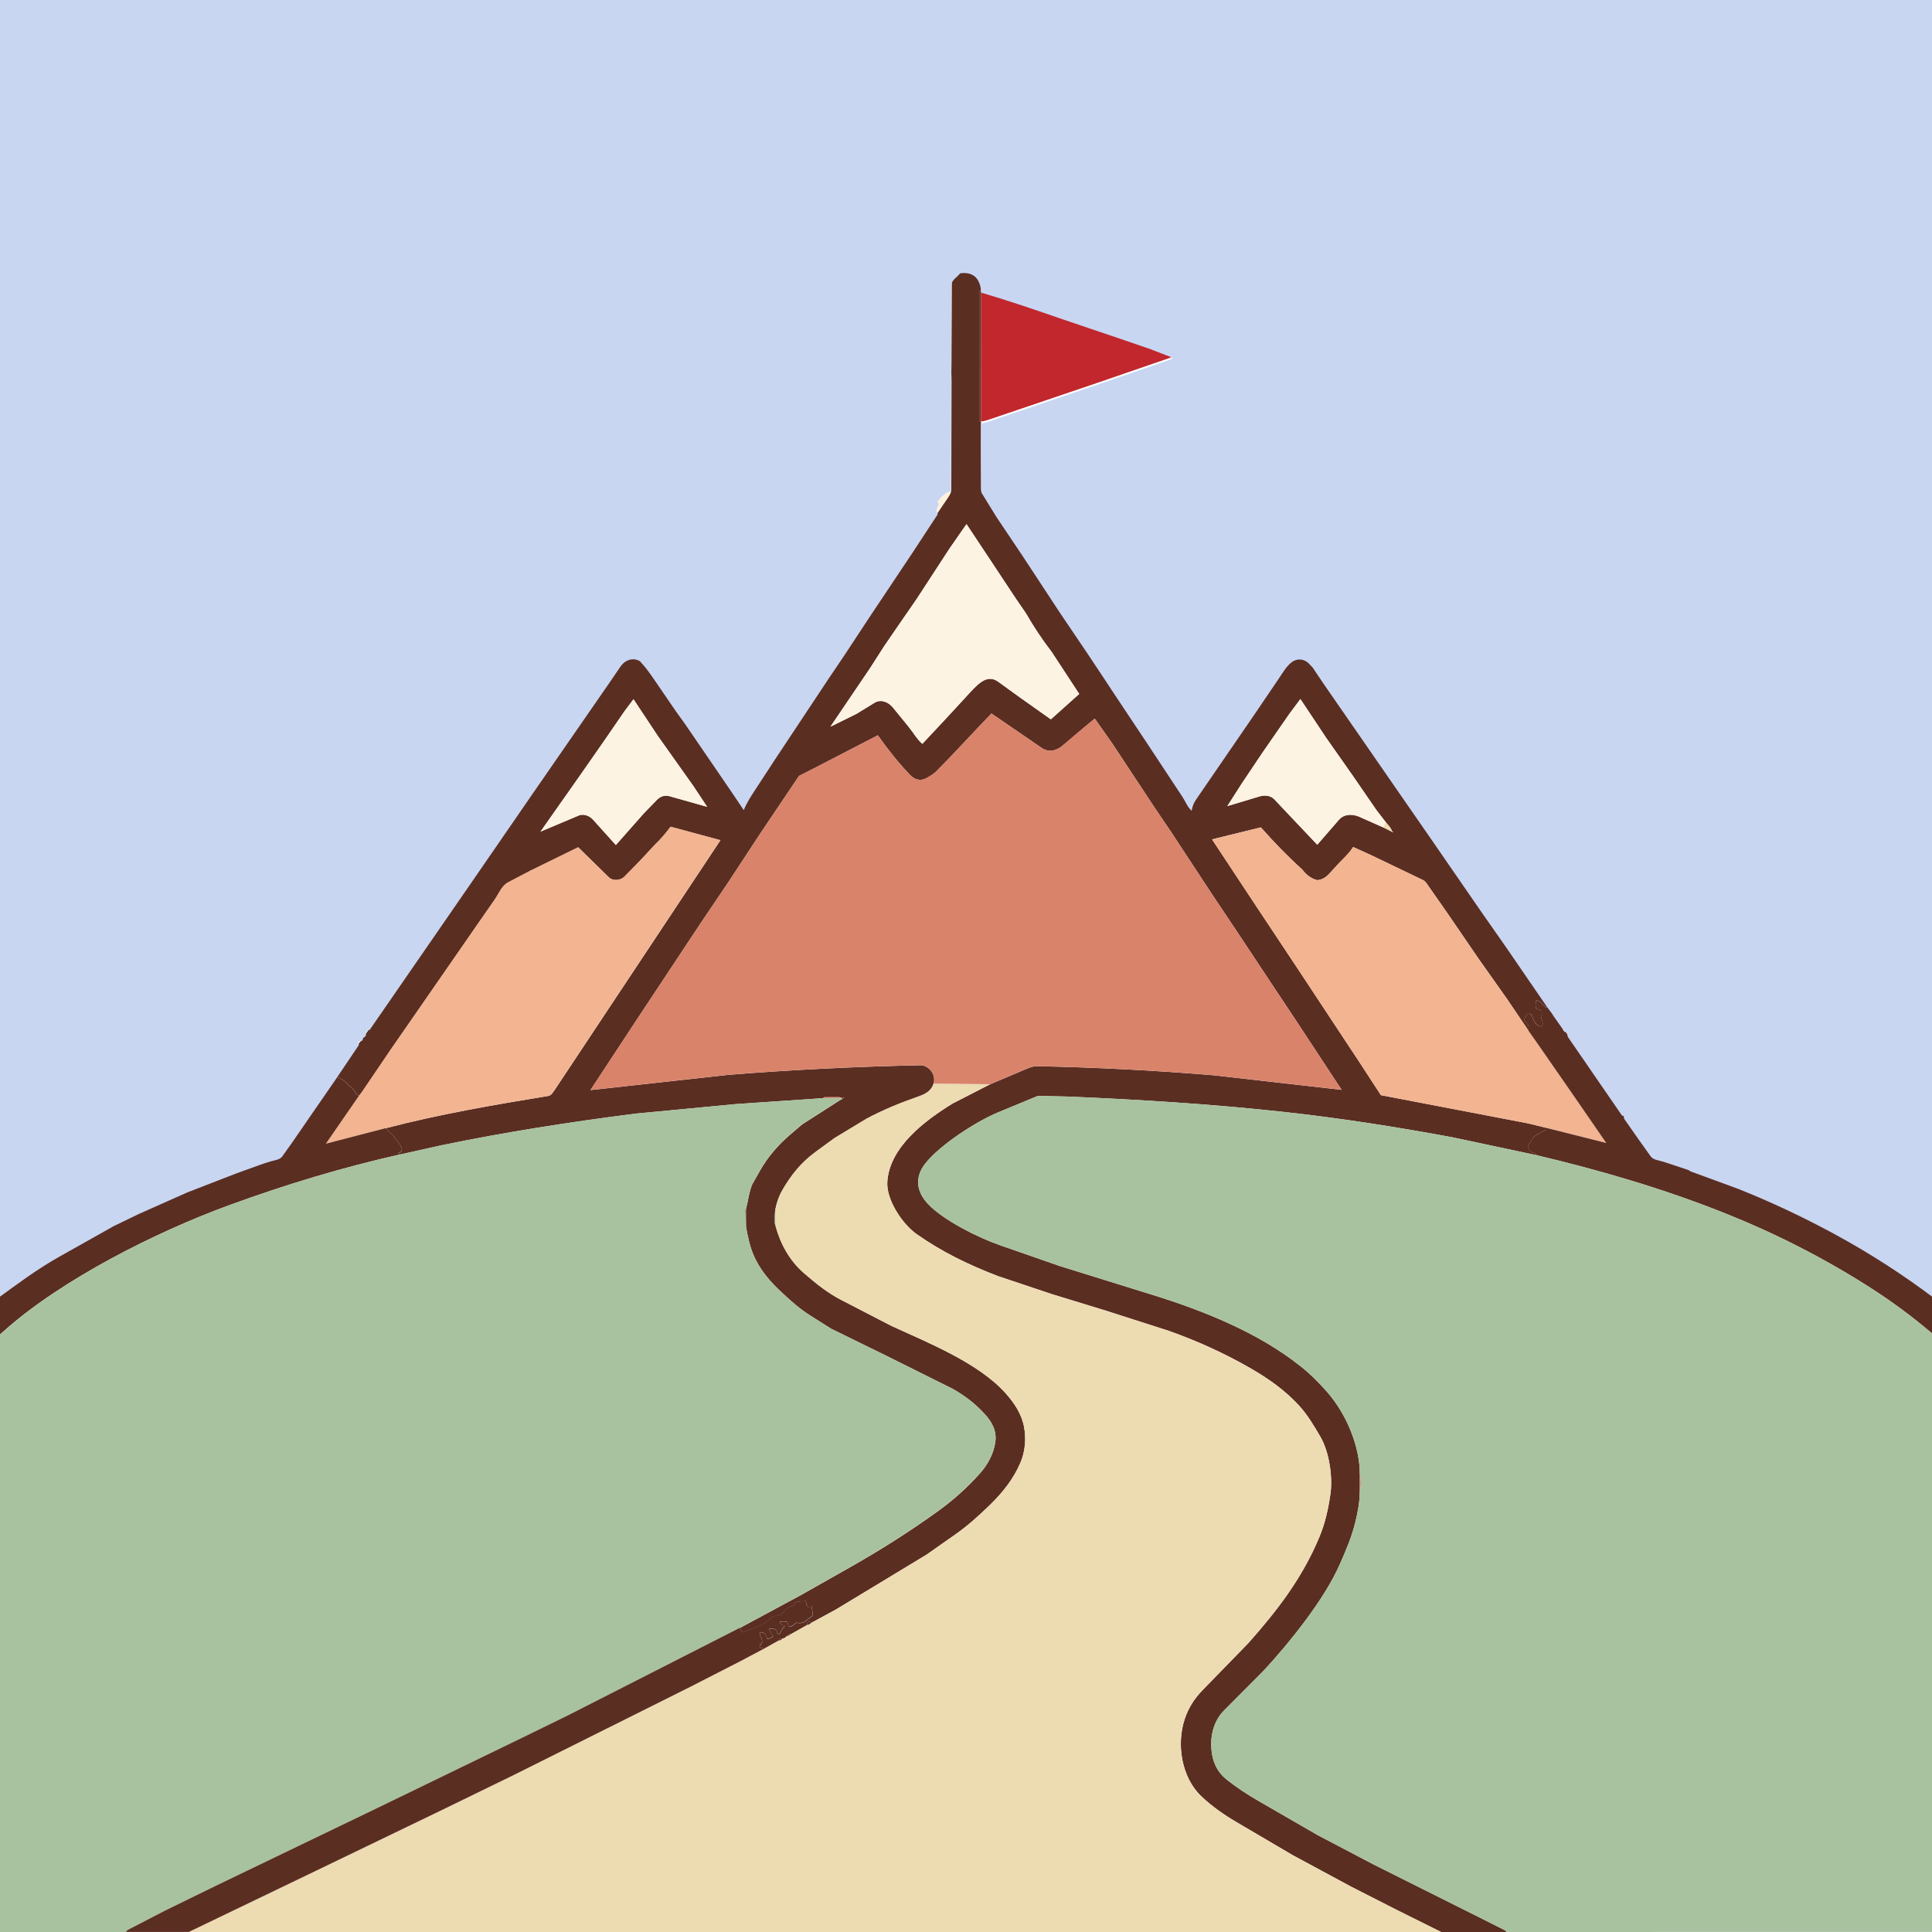
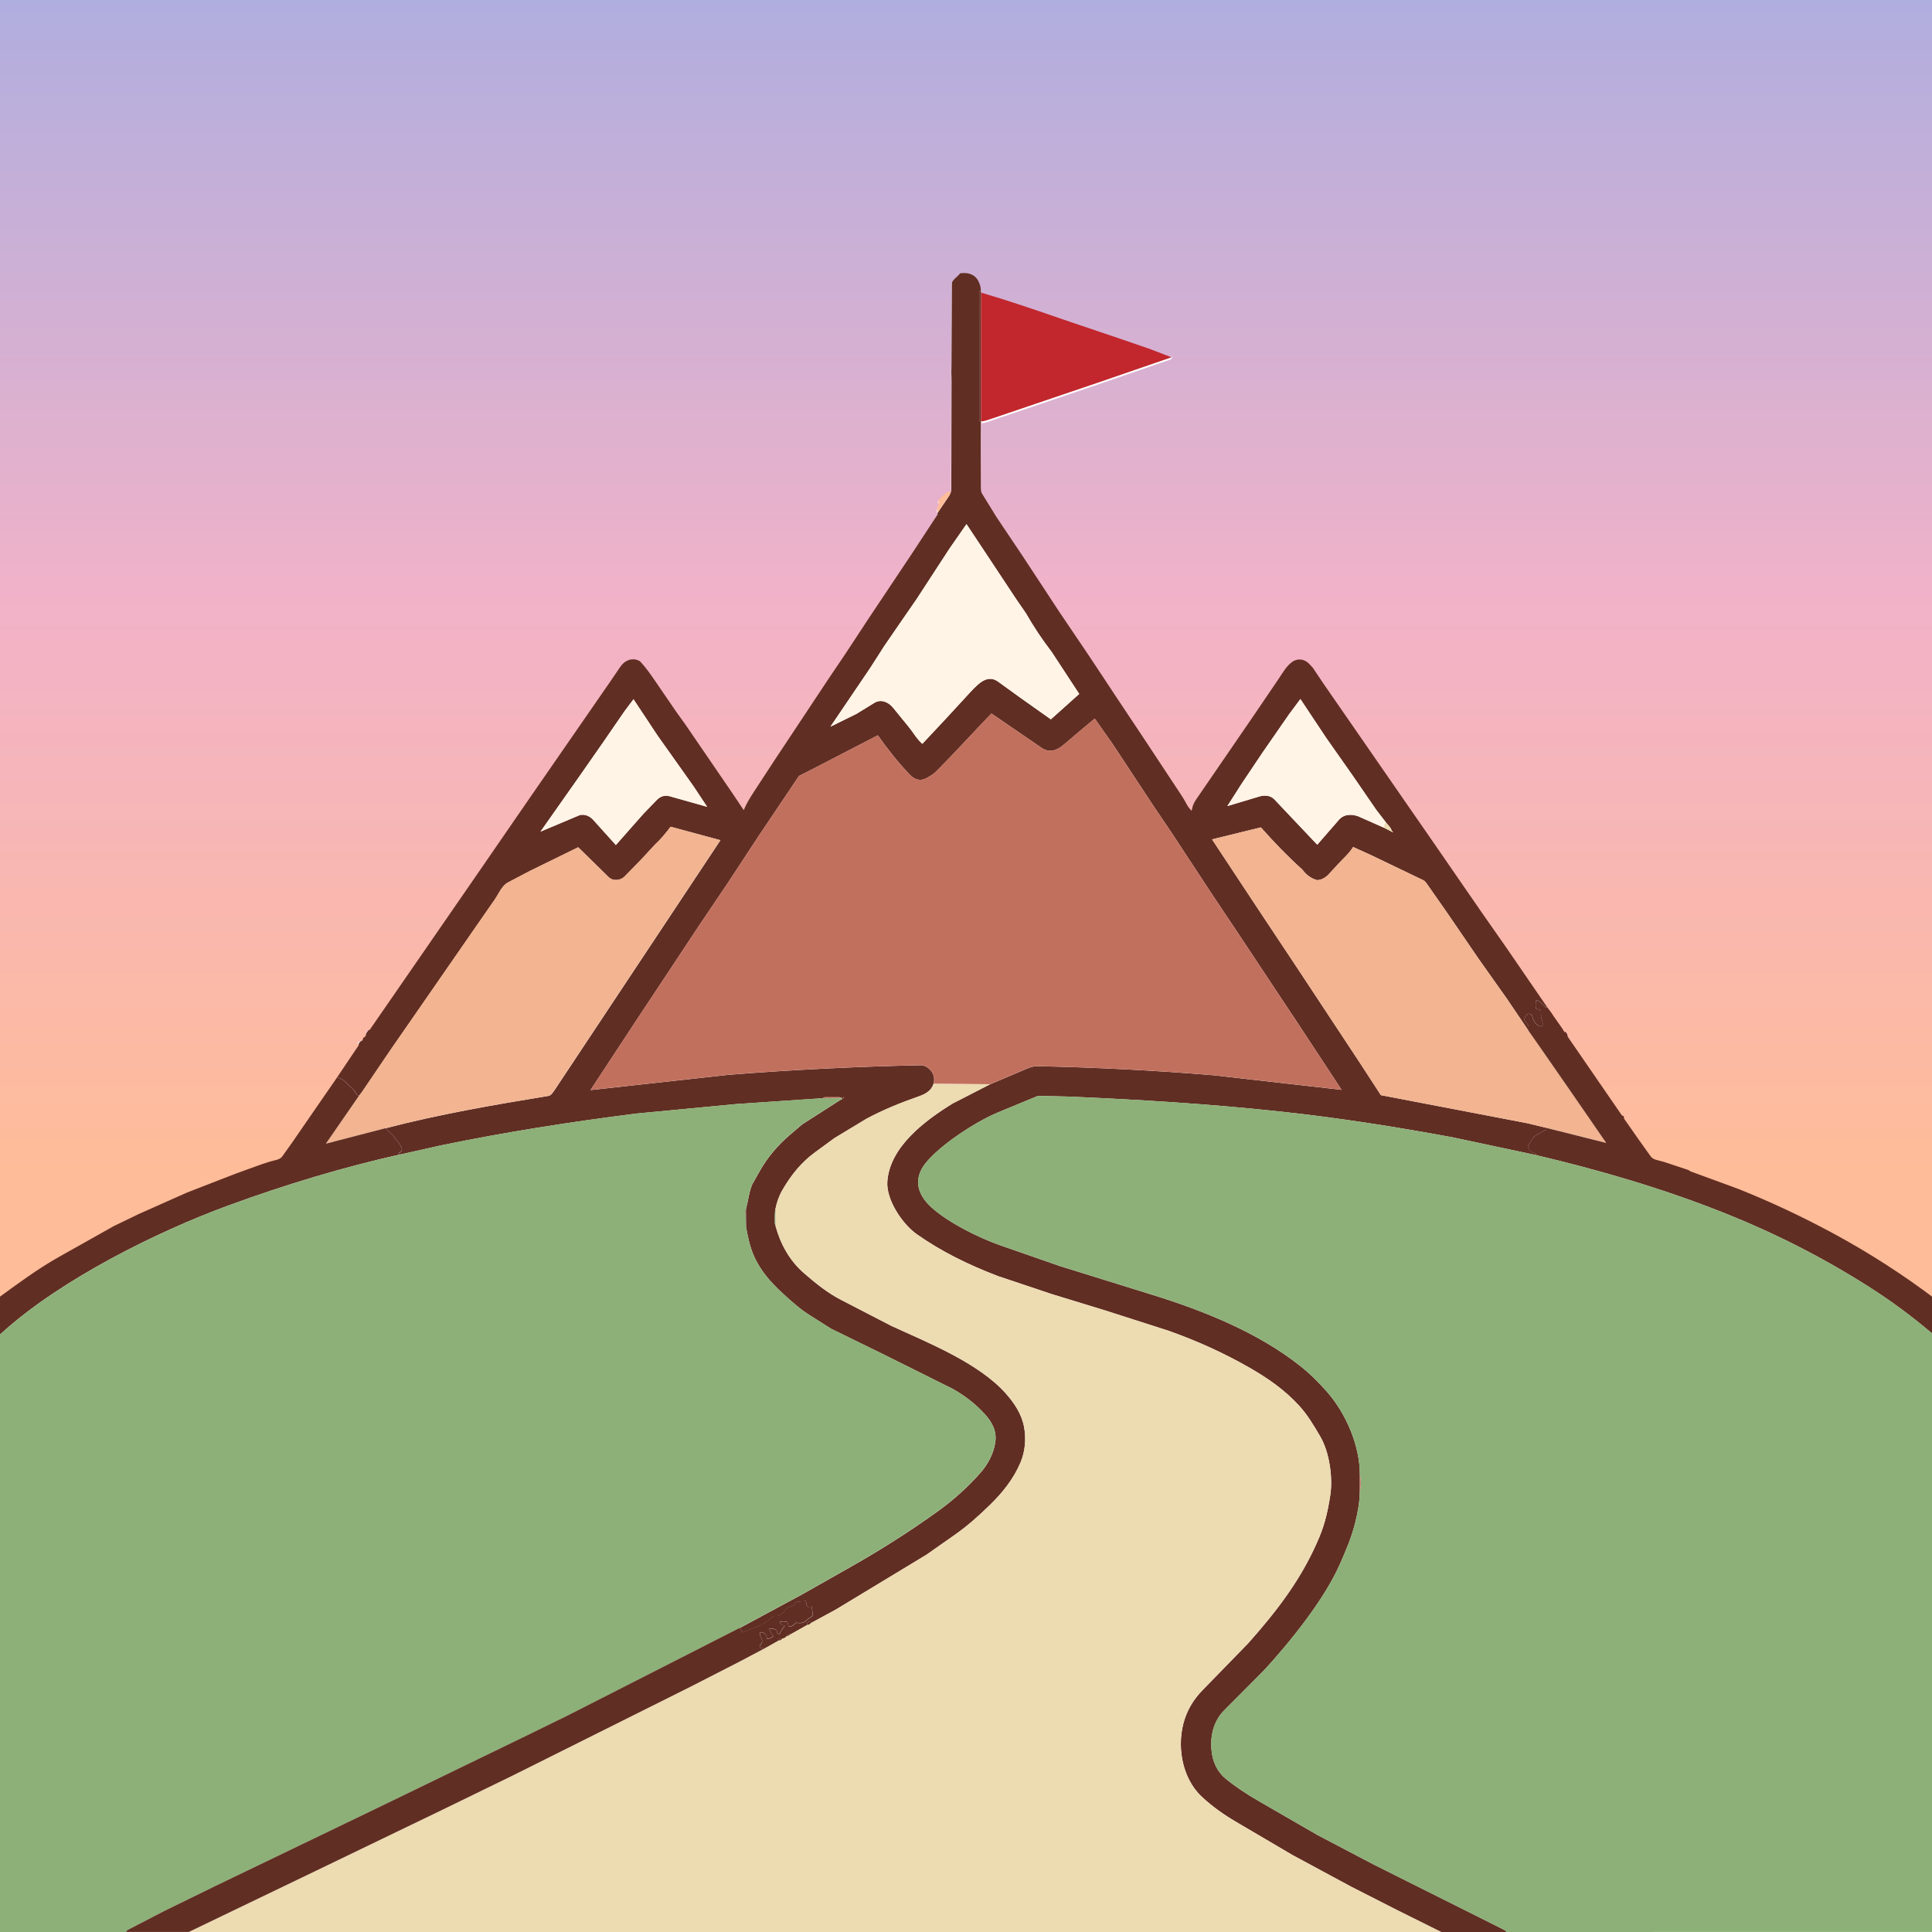
<svg xmlns="http://www.w3.org/2000/svg" id="Layer_1" data-name="Layer 1" viewBox="0 0 1024 1024">
  <defs>
    <style>
      .cls-1 {
-         fill: #5B2E22;
+         fill: #612E23;
      }

      .cls-2 {
-         fill: #D9836B;
+         fill: #C2705E;
      }

      .cls-3 {
-         fill: #5B2E22;
+         fill: #612E23;
      }

      .cls-4 {
-         fill: #FCF3E3;
+         fill: #FFF4E6;
      }

      .cls-5 {
-         fill: #5B2E22;
+         fill: #612E23;
      }

      .cls-6 {
        fill: #EDDBB2;
      }

      .cls-7 {
        fill: #F2B491;
      }

      .cls-8 {
-         fill: #A8C2A0;
+         fill: #8DB078;
      }

      .cls-9 {
-         fill: #FFF2DC;
+         fill: #FFBC99;
      }

      .cls-10 {
-         fill: #C8D6F2;
+         fill: #B0AEDF;
      }

      .cls-11 {
-         fill: #E3E4E7;
+         fill: #F2B2C8;
      }

      .cls-12 {
        fill: #C1272D;
      }
    </style>
+     <linearGradient id="skyRamp" gradientUnits="userSpaceOnUse" x1="0" y1="0" x2="0" y2="620">
+       <stop offset="0" stop-color="#B0AEDF" />
+       <stop offset="0.52" stop-color="#F2B2C8" />
+       <stop offset="1" stop-color="#FFBC99" />
+     </linearGradient>
  </defs>
  <g>
    <path class="cls-9" d="M504.12,259.42c0,1.31-.57,2.6-1.38,3.8l-5.66,8.34c-1.06-1.63-.5-3.53.52-5l-.59-1.82c.07.21,3.36-5.16,7.11-5.32Z" />
    <g>
      <path class="cls-5" d="M518.6,148.02c.95,1.84,1.43,3.95,1.43,6.08-.12-.04-.84-.12-.99.14v68.55c-.01.72.75.59.93.55l-.04,12.52.09,21.63c0,.93-.16,2.09.43,3.06l7.78,12.61,13.77,20.52,19.88,30.26,14.76,21.83,8.38,12.62,5.6,8.49,16.86,25.33,19.32,29.27c1.61,2.43,2.38,4.98,4.81,7.28.34-2.34,1.13-4.2,2.48-6.17l31.17-45.43,12.82-18.91c2.03-3,3.74-6.1,6.65-8.3s6.71-1.73,9.19.93l1.89,2.03,5.73,8.53,47.12,68.08,8.49,12.24,27.8,40.29,13.65,19.52,21.36,31.14.07.9c.04.19-.48.45-.7.26l-.73-.63c-1.37-1.17-2.11-2.69-4.39-3.06-.25,1.21-.52,3.15.04,4.51.82.28,2.47.32,2.5,1.33l.1,3.07c.04,1.23,1.76,3.86.16,4.94-2.64-.09-4.38-3.08-4.84-5.46-.18-.96-1.7-1.52-2.6-1.07s-2.01,2.76-1.4,3.61c1.47,1.47,2.58,2.82,1.85,4.98l-11.24-16.61-14.98-21.16-17.1-25-9.51-13.58c-.67-.96-1.66-2.66-2.8-3.21l-27.77-13.33-9.43-4.27c-2.2,3.52-5.1,5.95-7.81,8.89l-5.05,5.47c-1.63,1.77-3.67,3.04-6.15,3.21-3.27-.85-5.9-2.85-7.91-5.6-7.87-7.08-15.02-14.52-21.98-22.37l-25.87,6.35,24.42,36.96,20.83,31.36,16.36,24.78,16.36,24.77,11.52,17.7,77.72,14.9,9.85,2.39c.23.35.26.84.12.99-.13.14-.57.21-.9.4l-3.89,2.14c-1.96,1.08-2.71,2.21-3.57,4.11-.38.83-1.55,1.35-1.26,2.5,1.02,4,2.46,1.83,5.04,4.53l-44.97-9.57c-30.24-5.61-60.38-10.34-91.04-13.65-37.66-4.07-75.14-6.37-112.82-7.98l-16.05-.36-21.07,8.71c-11.57,4.78-30.84,17.23-38.61,27.09-5.73,7.27-4.84,14.91,1.52,21.6,8.13,8.54,26.38,17.68,37.96,21.71l31.6,11.01,49.76,15.47c26.9,8.36,55.49,19.89,77.51,37.28,5.54,4.37,10.3,9.07,14.86,14.34,9.98,11.54,17.15,28.5,17.08,43.55l-.04,9.21c-.02,5.29-1.06,10.74-2.39,16.14-1.94,7.85-5.01,14.97-8.25,22.3-8.18,18.52-26.21,40.95-40.16,56.1l-21.04,21.13c-5.59,5.62-7.43,13.32-6.75,20.96.56,6.2,2.86,11.51,7.72,15.46,5.58,4.53,11.4,8.28,17.69,11.91l30.81,17.79,29.63,15.56,59.14,29.59,10.39,5.24c.51.26.84.57.83,1.01h-34.48s-23.79-11.84-23.79-11.84l-23.97-12.21-30.95-16.69-29.64-17.43c-6.76-3.97-12.84-8.22-18.57-13.57-10.74-10.05-13.54-27.84-8.89-41.45,2.03-5.93,5.16-10.71,9.51-15.17l23.99-24.63c15.59-17.55,28.74-34.66,37.83-56.51,3-7.21,4.61-14.56,5.76-22.32,1.36-9.19-.54-22.54-5.32-30.74-3.42-5.86-6.8-11.61-11.45-16.64-7.42-8.03-16.08-14.12-25.57-19.6-13.87-8-28.2-14.46-43.31-19.83l-33.47-10.73-28.39-8.69-28.6-9.57c-15.24-5.82-29.66-12.77-43.03-22.17-7.94-5.58-16.33-18.53-15.68-27.92,1.27-18.35,19.69-32.2,34.57-41.39l19.91-10.22,16.84-7.14c2.41-1.02,5.29-2.51,8.15-2.45,31.37.66,62.36,2.23,93.71,4.84l67.6,7.7-24.47-37.19-12.43-18.71-19-28.65-12.1-18.08-22.45-34.15-8.95-13.22-21.89-33.18-9.54-13.57-6.34,5.23-10.56,8.96c-3.37,2.85-7.42,3.97-11.28,1.32l-26.57-18.2-5.24,5.45-16.28,17.26-7.7,7.89c-1.48,1.52-3.5,2.64-5.29,3.66-3.27,1.77-6.35.73-8.78-1.83-6.18-6.49-11.62-13.37-16.96-20.9l-32.72,16.94-9.05,4.61-21.15,31.45-16.11,24.56-15.38,22.8-33.15,50.06-24.74,37.62,73.15-8.08c34.06-2.73,67.7-4.37,101.7-5.09,2.63-.06,4.71,1.72,5.8,3.12,1.59,2.04,1.82,4.66,1.18,6.77-1.11,3.62-4.26,5.4-7.81,6.63-9.57,3.33-18.79,7.07-27.74,11.86l-16.89,10.21-10.41,7.62c-7.3,5.34-12.75,12.17-17.21,19.91-1.91,3.32-2.96,6.43-3.7,9.99-.5,2.39-.32,4.87-.36,7.62l.41,1.52c2.51,9.31,7.38,18.27,14.85,24.78,6.3,5.48,12.48,10.52,19.84,14.33l26.81,13.86c19.82,9.04,46.27,19.75,60.49,35.72,4.6,5.16,8.43,10.96,9.72,17.81,1.16,6.15.59,12.93-1.85,18.73-3.7,8.8-9.61,16.15-16.35,22.69-5.94,5.77-11.72,10.97-18.45,15.69l-15.07,10.58-48.04,29.07-12.9,7c-.47-.38-1.18-.62-1.63-.52-.67.14-.8,1.02-.48,1.62l-8.71,4.9c-1.14-.05-1.98.21-2.45,1.2-.3.63-1.45,1.19-2.13,1.19h-1.3c-.52-.01-.74.59-.73,1.11l-6.4,3.58-3.18.41c-.62.11-.59-1.27-.13-1.71,2.57-2.44-.82-4.41-.19-6.7,1.97-.49,3.63,1.33,3.8,3.4,1.53.06,2.46-.61,3.28-1.41-1.28-1.33-1.76-2.48-2.2-4.11,1.41.16,2.99.16,3.87,1.07.31.33.32,1.15.37,1.45.07.45,1.25.75,1.48.18.63-1.53,1.21-2.43,2.55-3.91-1.11-.62-2.03-.59-2.75-1.98,1.42-.7,2.81-.49,4.24-.08l.51,2.4c1.97.1,3.07-1.21,3.99-2.1,1.97.33,4.07.4,5.67-1.42l3.04-2.2c.23-1.65-.2-3.36-.47-5.04-.55.13-1.69.54-2.06.18-.76-.74-.77-1.91-1-3.08l-4.87.5c-.82.08-1.08,1.52-1.51,1.83-1.49.84-3.31.96-4.32,2.28-1.53,1.99-3.43,3.78-6.17,3.34l-3.72,2.88c-1.34,1.03-2.48,1.76-4.13,2.4l-8.95,3.51-1.27-2.43,32.47-17.5,25.65-14.52c16.35-9.25,31.88-19.06,47.12-30.08,8.2-5.93,15.44-12.47,22.13-20,4.13-4.65,7.15-10.45,8-16.45.84-5.91-1.83-10.62-5.46-14.63-4.99-5.52-10.37-9.65-16.82-13.38l-35.47-17.68-29.27-14.34-11.07-6.98c-5.49-3.46-9.98-7.51-14.72-11.88-6.48-5.97-12.08-12.33-15.51-20.61-1.94-4.69-2.91-9.61-3.8-14.41l.1-10.18c1.1-4.03,1.43-8.39,3.18-12.47l3.98-7.05c4.22-7.48,9.71-13.81,16.19-19.36l6.25-5.35,20.81-13.33c.67.15.84-.64.16-.7-.31-.18-.72-.39-1.25-.39h-7.6c-.53-.01-.88.2-.97.51l-46.14,3.12-53.07,5.05c-34.81,4.44-69.06,9.76-103.37,16.86l-21.06,4.71c-.5.05-1.1.25-1.43-.65,4.54-1.54-.55-5.74-2.82-9.3l-3.98-3.87c28.46-7.41,57.13-12.35,86.15-17.1,1.7-.28,2.28-1.71,3.3-2.98l88-132.58-26.4-7.14c-2.64,3.55-5.23,6.64-8.33,9.53l-7.97,8.6-8.46,8.62c-2.26,1.79-5.85,2.14-8.06-.02l-16.16-15.83-25.66,12.57-11.55,6.07c-3.26,1.71-4.87,5.97-6.96,8.98l-9.71,13.98-31.57,45.57-13.79,19.9-15.38,22.68-1.45,1.89c-1-.15-1.58-.78-1.95-1.6-.76-1.67-2.11-2.55-3.33-3.72-2.08-1.98-3.9-4.01-6.9-4.56l12.19-18.11c.63-.51.96-1.31,1.48-1.97.38-.48.91-1.22.5-1.82,1.1.13,1.28-.74,1.74-1.38l1.86-2.62,1.28-1.85,51.83-75.04,32.55-47.24,41.81-60.42,5.46-8.02c2.35-3.46,6.58-5.14,10.37-2.89,3,3.18,5.54,6.78,8.01,10.4l11.02,16.11,5.03,7,24.68,36.07,6.28,9.35c1.55-3.86,3.53-6.89,5.66-10.16l10.73-16.43,28.78-43.39,8.33-12.33,13.15-19.99,22.45-33.62,13.19-20.11.56-.82,5.66-8.34c.81-1.2,1.38-2.49,1.38-3.8l.13-57.63-.07-2.78-.05-.95.09-5.85.14-42.22c0-2.66,3.22-4.17,4.5-6.08,4.1-.7,7.85.45,9.74,4.11ZM502.02,380.17l10.01-10.85c5.54-6,10.73-12.56,17.03-8.01l11.93,8.62,16,11.32,15.02-13.45-14.61-22.3c-5.08-6.61-9.51-13.27-13.63-20.46l-5.13-7.45-13.19-19.92-13.18-19.87-9.05,13.03-17.38,26.68-9.44,13.66-7.75,11.3-7.45,11.62-10.74,15.86-10.29,15.19,13.75-6.77,9.63-5.91c3.17-1.95,7.18-.59,9.73,2.54l8.3,10.18c2.5,3.07,4.33,6.45,7.29,9.06l13.17-14.08ZM326.42,447.87l14.71-16.65,6.89-7.13c1.94-2.01,4.27-2.82,6.89-2.08l19.88,5.61-7.16-10.81-19.13-26.97-12.73-19.22-4.76,6.34-11.23,16.33-12.37,17.73-20.93,29.75,20.88-8.79c2.7-.55,5.26.57,7.04,2.55l12.02,13.34ZM733.56,438.72l3.73,1.89.35-.33c-.45-1.74-1.98-2.98-3.06-4.38l-5.12-6.64-12.26-17.84-14.29-20.34-13.67-20.56-5.98,8.03-14.15,20.43-11.08,16.52-7.49,11.73,17.06-5.12c2.66-.8,5.83-.55,7.82,1.55l22.76,24.05,11.46-13.18c2.68-3.08,6.7-3.18,10.39-1.82l13.54,6.01ZM738.24,440.71l-.62.17c.17.39.66.26.62-.17ZM447.04,581.52l-.25.25.25.25.25-.25-.25-.25Z" />
      <path class="cls-2" d="M524.76,574.67l-29.99-.21c.65-2.11.41-4.72-1.18-6.77-1.09-1.39-3.17-3.17-5.8-3.12-34.01.72-67.65,2.35-101.7,5.09l-73.15,8.08,24.74-37.62,33.15-50.06,15.38-22.8,16.11-24.56,21.15-31.45,9.05-4.61,32.72-16.94c5.34,7.53,10.77,14.41,16.96,20.9,2.43,2.56,5.51,3.6,8.78,1.83,1.78-1.02,3.8-2.14,5.29-3.66l7.7-7.89,16.28-17.26,5.24-5.45,26.57,18.2c3.86,2.65,7.92,1.53,11.28-1.32l10.56-8.96,6.34-5.23,9.54,13.57,21.89,33.18,8.95,13.22,22.45,34.15,12.1,18.08,19,28.65,12.43,18.71,24.47,37.19-67.6-7.7c-31.34-2.61-62.34-4.17-93.71-4.84-2.86-.06-5.74,1.43-8.15,2.45l-16.84,7.14Z" />
      <path class="cls-7" d="M810.01,546.1l5.09,7.25,17.66,25.46,18.59,26.96-31.9-8.02-9.85-2.39-77.72-14.9-11.52-17.7-16.36-24.77-16.36-24.78-20.83-31.36-24.42-36.96,25.87-6.35c6.96,7.86,14.11,15.29,21.98,22.37,2.02,2.75,4.64,4.75,7.91,5.6,2.47-.17,4.52-1.44,6.15-3.21l5.05-5.47c2.71-2.94,5.61-5.37,7.81-8.89l9.43,4.27,27.77,13.33c1.14.55,2.13,2.25,2.8,3.21l9.51,13.58,17.1,25,14.98,21.16,11.24,16.61Z" />
      <path class="cls-4" d="M502.02,380.17l-13.17,14.08c-2.96-2.61-4.78-5.99-7.29-9.06l-8.3-10.18c-2.54-3.12-6.55-4.48-9.73-2.54l-9.63,5.91-13.75,6.77,10.29-15.19,10.74-15.86,7.45-11.62,7.75-11.3,9.44-13.66,17.38-26.68,9.05-13.03,13.18,19.87,13.19,19.92,5.13,7.45c4.13,7.19,8.55,13.85,13.63,20.46l14.61,22.3-15.02,13.45-16-11.32-11.93-8.62c-6.3-4.55-11.48,2-17.03,8.01l-10.01,10.85Z" />
      <path class="cls-4" d="M326.42,447.87l-12.02-13.34c-1.78-1.98-4.34-3.11-7.04-2.55l-20.88,8.79,20.93-29.75,12.37-17.73,11.23-16.33,4.76-6.34,12.73,19.22,19.13,26.97,7.16,10.81-19.88-5.61c-2.62-.74-4.94.07-6.89,2.08l-6.89,7.13-14.71,16.65Z" />
      <path class="cls-11" d="M830.99,548.55l-1.73-2.46c.34-.16.71-.23,1.16-.08l.58,2.55Z" />
      <path class="cls-7" d="M204.37,597.94l-31.63,8.23,17.59-25.47,1.45-1.89,15.38-22.68,13.79-19.9,31.57-45.57,9.71-13.98c2.09-3.01,3.7-7.27,6.96-8.98l11.55-6.07,25.66-12.57,16.16,15.83c2.21,2.16,5.81,1.82,8.06.02l8.46-8.62,7.97-8.6c3.1-2.89,5.69-5.98,8.33-9.53l26.4,7.14-88,132.58c-1.02,1.27-1.6,2.7-3.3,2.98-29.02,4.75-57.69,9.69-86.15,17.1Z" />
      <g>
        <path class="cls-1" d="M520.03,154.1l-.07,69.24c-.17.04-.94.17-.94-.55v-68.55c.17-.26.88-.18,1-.14Z" />
        <path class="cls-12" d="M621.24,188.5c-.08.49-.47.94-.98,1.12l-16.77,5.76-20.61,7.11-59.07,20.03c-1.33.45-2.71.83-3.85.82l.07-69.24c14.56,4.27,28.81,9.17,43.43,14.22l30.77,10.42,14.98,5.14,12.04,4.62Z" />
      </g>
      <g>
        <path class="cls-4" d="M734.57,435.9c-.83.84-.94,1.81-1.01,2.82l-13.54-6.01c-3.69-1.37-7.71-1.26-10.39,1.82l-11.46,13.18-22.76-24.05c-1.99-2.1-5.15-2.35-7.82-1.55l-17.06,5.12,7.49-11.73,11.08-16.52,14.15-20.43,5.98-8.03,13.67,20.56,14.29,20.34,12.26,17.84,5.12,6.64Z" />
        <path class="cls-6" d="M733.56,438.72c.07-1.01.18-1.98,1.01-2.82,1.08,1.4,2.61,2.64,3.06,4.38l.6.43c.03.43-.45.56-.62.17-.04-.1-.14-.17-.33-.27l-3.73-1.89Z" />
      </g>
    </g>
    <path class="cls-11" d="M195.92,544.92l-1.86,2.62c-.19-.63-.27-1.48.15-2.12.27-.41,1.04-.65,1.71-.5Z" />
    <path class="cls-11" d="M191.82,550.73c-.52.66-.85,1.46-1.48,1.97-.62-.46-.83-1.42-.22-1.78.39-.23,1.13-.26,1.7-.19Z" />
    <g>
      <path class="cls-3" d="M819.97,532.72l2.45,3.27.89,1.4,4.65,6.6,1.29,2.1,1.73,2.46,28.57,41.51c.3.43.98.46,1.21.47-.09.42-.15,1.13.21,1.64l7.3,10.44,6.64,9.3c1.37,1.92,4.25,2.08,6.23,2.71l2.25.71,11.7,3.88c.36.4.73.58,1.33.8l25.07,9.21c17.11,6.83,33.89,14.72,50.06,23.46,18.91,10.21,36.94,21.8,54.09,34.76l.02,20.33c-.54-.4-1.15-.6-1.75-1.11-10.55-8.97-21.4-17-33.2-24.52-24.13-15.38-49.61-28.36-76.28-39.01-32.42-12.95-65.79-22.71-99.46-30.7-2.58-2.7-4.02-.52-5.04-4.53-.29-1.15.88-1.67,1.26-2.5.87-1.89,1.61-3.03,3.57-4.11l3.89-2.14c.33-.18.77-.25.9-.4.14-.15.11-.64-.12-.99l31.9,8.02-18.59-26.96-17.66-25.46-5.09-7.25c.73-2.16-.38-3.52-1.85-4.98-.61-.85.53-3.18,1.4-3.61s2.42.11,2.6,1.07c.46,2.38,2.21,5.37,4.84,5.46,1.61-1.08-.11-3.71-.16-4.94l-.1-3.07c-.03-1.02-1.68-1.05-2.5-1.33-.56-1.35-.29-3.29-.04-4.51,2.28.38,3.03,1.9,4.39,3.06l.73.63c.22.19.74-.07.7-.26l-.07-.9Z" />
      <path class="cls-3" d="M190.33,580.7l-17.59,25.47,31.63-8.23,3.98,3.87c2.28,3.56,7.37,7.76,2.82,9.3.33.9.94.71,1.43.65-30.9,6.91-61.24,16.09-91.22,27.05-38.75,14.17-88.56,39.24-119.14,66.51-1.34,1.19-2.48,2.34-3.92,2.97v-20.8c10.68-7.79,21.39-15.81,33.28-22.49l25.99-14.6,2.68-1.52,13.4-6.48,25.59-11.38,25.65-9.95,4.52-1.64,9.9-3.57,4.05-1.28c1.95-.62,4.93-.8,6.24-2.64l5.23-7.33,8.82-12.8,14.49-20.99c3,.56,4.82,2.58,6.9,4.56,1.23,1.17,2.57,2.05,3.33,3.72.37.82.95,1.45,1.95,1.6Z" />
      <g>
        <path class="cls-8" d="M814.98,612.41c33.67,7.99,67.04,17.75,99.46,30.7,26.67,10.65,52.15,23.64,76.28,39.01,11.8,7.52,22.66,15.55,33.2,24.52.61.51,1.21.71,1.75,1.11v316.21s-227.37.04-227.37.04c0-.43-.32-.75-.83-1.01l-10.39-5.24-59.14-29.59-29.63-15.56-30.81-17.79c-6.28-3.63-12.11-7.39-17.69-11.91-4.86-3.95-7.16-9.26-7.72-15.46-.69-7.64,1.16-15.34,6.75-20.96l21.04-21.13c13.95-15.15,31.98-37.59,40.16-56.1,3.24-7.34,6.31-14.45,8.25-22.3,1.33-5.4,2.37-10.85,2.39-16.14.74-2.6.73-6.59.04-9.21.06-15.06-7.1-32.01-17.08-43.55-4.56-5.27-9.32-9.97-14.86-14.34-22.02-17.39-50.61-28.92-77.51-37.28l-49.76-15.47-31.6-11.01c-11.58-4.03-29.83-13.17-37.96-21.71-6.37-6.69-7.25-14.33-1.52-21.6,7.77-9.86,27.04-22.31,38.61-27.09l21.07-8.71,16.05.36c37.68,1.61,75.16,3.9,112.82,7.98,30.66,3.32,60.8,8.04,91.04,13.65l44.97,9.57Z" />
        <path class="cls-2" d="M720.69,790.8l.04-9.21c.7,2.62.7,6.61-.04,9.21Z" />
      </g>
      <g>
        <path class="cls-8" d="M436.25,582.02l9.82-.12c.68.06.51.85-.16.7l-20.81,13.33-6.25,5.35c-6.48,5.55-11.97,11.88-16.19,19.36l-3.98,7.05c-1.75,4.08-2.08,8.44-3.18,12.47l-.41,1.52.31,8.66c.89,4.8,1.86,9.72,3.8,14.41,3.43,8.27,9.02,14.64,15.51,20.61,4.74,4.36,9.24,8.42,14.72,11.88l11.07,6.98,29.27,14.34,35.47,17.68c6.44,3.74,11.82,7.86,16.82,13.38,3.63,4.01,6.29,8.72,5.46,14.63-.85,5.99-3.87,11.8-8,16.45-6.68,7.52-13.93,14.07-22.13,20-15.24,11.02-30.77,20.83-47.12,30.08l-25.65,14.52-32.47,17.5-91.16,46.42-24.72,12.09-76.27,36.99-85.62,41.24-27.02,13.21-19.47,10.09c-.59.31-.84.65-1.06,1.16H-1.68s0-315.7,0-315.7c1.44-.63,2.58-1.78,3.92-2.97,30.59-27.27,80.39-52.34,119.14-66.51,29.98-10.96,60.32-20.14,91.22-27.05l21.06-4.71c34.3-7.1,68.55-12.42,103.37-16.86l53.07-5.05,46.14-3.12Z" />
        <polygon class="cls-3" points="395.4 650.33 395.09 641.67 395.5 640.15 395.4 650.33" />
      </g>
      <path class="cls-2" d="M446.07,581.9l-9.82.12c.09-.31.45-.52.97-.52h7.6c.52.01.93.23,1.25.4Z" />
      <g>
        <path class="cls-6" d="M524.76,574.67l-19.91,10.22c-14.89,9.19-33.3,23.04-34.57,41.39-.65,9.38,7.74,22.34,15.68,27.92,13.37,9.4,27.79,16.35,43.03,22.17l28.6,9.57,28.39,8.69,33.47,10.73c15.11,5.37,29.44,11.84,43.31,19.83,9.5,5.47,18.16,11.56,25.57,19.6,4.64,5.03,8.03,10.78,11.45,16.64,4.79,8.2,6.68,21.55,5.32,30.74-1.15,7.77-2.76,15.11-5.76,22.32-9.09,21.85-22.24,38.97-37.83,56.51l-23.99,24.63c-4.34,4.46-7.48,9.24-9.51,15.17-4.66,13.6-1.86,31.39,8.89,41.45,5.73,5.36,11.81,9.6,18.57,13.57l29.64,17.43,30.95,16.69,23.97,12.21,23.79,11.84H100.08s67.79-32.62,67.79-32.62l65.61-31.65,38.51-18.76,93.95-46.92,26.24-13.44,14.1-7.46,6.4-3.58c.8-.13,1.56-.43,2.03-1.11.67,0,1.83-.56,2.13-1.19.97-.21,1.68-.77,2.45-1.2l8.71-4.9c.9.09,1.5-.76,2.11-1.09l12.9-7,48.04-29.07,15.07-10.58c6.73-4.72,12.51-9.92,18.45-15.69,6.74-6.55,12.64-13.89,16.35-22.69,2.44-5.79,3.01-12.57,1.85-18.73-1.29-6.85-5.13-12.65-9.72-17.81-14.22-15.98-40.67-26.68-60.49-35.72l-26.81-13.86c-7.36-3.8-13.54-8.85-19.84-14.33-7.47-6.5-12.35-15.47-14.85-24.78l-.05-9.14c.74-3.56,1.79-6.67,3.7-9.99,4.46-7.74,9.9-14.57,17.21-19.91l10.41-7.62,16.89-10.21c8.95-4.78,18.17-8.52,27.74-11.86,3.55-1.23,6.7-3.01,7.81-6.63l29.99.21Z" />
        <path class="cls-1" d="M406.28,873.13l-14.1,7.46-26.24,13.44-93.95,46.92-38.51,18.76-65.61,31.65-67.79,32.62h-33.26c.23-.52.47-.86,1.06-1.17l19.47-10.09,27.02-13.21,85.62-41.24,76.27-36.99,24.72-12.09,91.16-46.42,1.27,2.43,8.95-3.51c1.65-.65,2.79-1.37,4.13-2.4l3.72-2.88c2.74.44,4.64-1.35,6.17-3.34,1.01-1.32,2.84-1.44,4.32-2.28.43-.31.7-1.74,1.51-1.83l4.87-.5c.23,1.17.24,2.34,1,3.08.37.36,1.5-.05,2.06-.18.27,1.68.7,3.39.47,5.04l-3.04,2.2c-1.59,1.81-3.69,1.74-5.67,1.42-.93.89-2.02,2.2-3.99,2.1l-.51-2.4c-1.43-.41-2.82-.63-4.24.08.72,1.39,1.64,1.35,2.75,1.98-1.34,1.47-1.91,2.38-2.55,3.91-.24.57-1.41.27-1.48-.18-.05-.3-.05-1.12-.37-1.45-.88-.92-2.46-.92-3.87-1.07.45,1.63.93,2.78,2.2,4.11-.81.8-1.75,1.47-3.28,1.41-.17-2.07-1.84-3.89-3.8-3.4-.63,2.29,2.76,4.27.19,6.7-.47.44-.49,1.82.13,1.71l3.18-.41Z" />
        <path class="cls-8" d="M411.05,649.82l-.41-1.52c.05-2.75-.13-5.24.36-7.62l.05,9.14Z" />
        <path class="cls-1" d="M430.11,860.07c-.61.33-1.21,1.18-2.11,1.09-.32-.6-.19-1.47.48-1.62.45-.1,1.16.15,1.63.52Z" />
        <path class="cls-1" d="M414.71,868.45c-.47.67-1.23.98-2.03,1.11-.01-.52.21-1.12.73-1.12h1.3Z" />
        <path class="cls-1" d="M419.29,866.06c-.76.43-1.47.99-2.45,1.2.47-.99,1.31-1.25,2.45-1.2Z" />
      </g>
      <rect class="cls-2" x="446.86" y="581.59" width=".35" height=".35" transform="translate(-280.43 486.48) rotate(-45)" />
    </g>
  </g>
-   <path class="cls-10" d="M4-2.43H-.8c-.2,0-.8-.11-.89.03-.09.15-.03.47-.03,1.15v689.75c10.69-7.79,21.39-15.81,33.28-22.49l25.99-14.6,2.68-1.52,13.4-6.48,25.59-11.38,25.65-9.95,4.52-1.64,9.9-3.57,4.05-1.28c1.95-.62,4.93-.8,6.24-2.64l5.23-7.33,8.82-12.8,14.49-20.99,12.19-18.11c-.62-.46-.83-1.42-.22-1.78.39-.23,1.13-.26,1.7-.19.38-.48.91-1.22.5-1.82,1.1.13,1.28-.74,1.74-1.38-.19-.63-.27-1.48.15-2.12.27-.41,1.04-.65,1.71-.5l1.28-1.85,51.83-75.04,32.55-47.24,41.81-60.42,5.46-8.02c2.35-3.46,6.58-5.14,10.37-2.89,3,3.18,5.54,6.78,8.01,10.4l11.02,16.11,5.03,7,24.68,36.07,6.28,9.35c1.55-3.86,3.53-6.89,5.66-10.16l10.73-16.43,28.78-43.39,8.33-12.33,13.15-19.99,22.45-33.62,13.19-20.11.56-.82c-1.06-1.63-.5-3.53.52-5l-.59-1.82c.07.21,3.36-5.16,7.11-5.32l.13-57.63-.07-2.78-.05-.95.09-5.85.14-42.22c0-2.66,3.22-4.17,4.5-6.08,4.1-.7,7.85.45,9.74,4.11.95,1.84,1.43,3.95,1.43,6.08,14.56,4.27,28.81,9.17,43.43,14.22l30.77,10.42,14.98,5.14,12.04,4.62c-.08.49-.47.94-.98,1.12l-16.77,5.76-20.61,7.11-59.07,20.03c-1.33.45-2.71.83-3.85.82l-.04,12.52.09,21.63c0,.93-.16,2.09.44,3.06l7.78,12.61,13.77,20.52,19.88,30.26,14.76,21.83,8.38,12.62,5.6,8.49,16.86,25.33,19.32,29.27c1.61,2.43,2.38,4.98,4.81,7.28.34-2.34,1.13-4.2,2.48-6.17l31.17-45.43,12.82-18.91c2.03-3,3.74-6.1,6.65-8.3,2.93-2.21,6.71-1.73,9.19.93l1.89,2.03,5.73,8.53,47.12,68.08,8.49,12.24,27.8,40.29,13.65,19.52,21.36,31.14,2.45,3.27.89,1.4,4.65,6.6,1.29,2.1c.34-.16.71-.23,1.16-.08l.58,2.55,28.57,41.51c.3.43.98.46,1.21.47-.09.42-.15,1.13.21,1.64l7.3,10.44,6.64,9.3c1.37,1.92,4.25,2.08,6.23,2.71l2.25.71,11.7,3.88c.36.4.73.58,1.33.8l25.07,9.21c17.11,6.83,33.89,14.72,50.06,23.46,18.91,10.21,36.94,21.8,54.09,34.76l.13-690.85H4Z" />
+   <path class="cls-10" style="fill:url(#skyRamp)" d="M4-2.43H-.8c-.2,0-.8-.11-.89.03-.09.15-.03.47-.03,1.15v689.75c10.69-7.79,21.39-15.81,33.28-22.49l25.99-14.6,2.68-1.52,13.4-6.48,25.59-11.38,25.65-9.95,4.52-1.64,9.9-3.57,4.05-1.28c1.95-.62,4.93-.8,6.24-2.64l5.23-7.33,8.82-12.8,14.49-20.99,12.19-18.11c-.62-.46-.83-1.42-.22-1.78.39-.23,1.13-.26,1.7-.19.38-.48.91-1.22.5-1.82,1.1.13,1.28-.74,1.74-1.38-.19-.63-.27-1.48.15-2.12.27-.41,1.04-.65,1.71-.5l1.28-1.85,51.83-75.04,32.55-47.24,41.81-60.42,5.46-8.02c2.35-3.46,6.58-5.14,10.37-2.89,3,3.18,5.54,6.78,8.01,10.4l11.02,16.11,5.03,7,24.68,36.07,6.28,9.35c1.55-3.86,3.53-6.89,5.66-10.16l10.73-16.43,28.78-43.39,8.33-12.33,13.15-19.99,22.45-33.62,13.19-20.11.56-.82c-1.06-1.63-.5-3.53.52-5l-.59-1.82c.07.21,3.36-5.16,7.11-5.32l.13-57.63-.07-2.78-.05-.95.09-5.85.14-42.22c0-2.66,3.22-4.17,4.5-6.08,4.1-.7,7.85.45,9.74,4.11.95,1.84,1.43,3.95,1.43,6.08,14.56,4.27,28.81,9.17,43.43,14.22l30.77,10.42,14.98,5.14,12.04,4.62c-.08.49-.47.94-.98,1.12l-16.77,5.76-20.61,7.11-59.07,20.03c-1.33.45-2.71.83-3.85.82l-.04,12.52.09,21.63c0,.93-.16,2.09.44,3.06l7.78,12.61,13.77,20.52,19.88,30.26,14.76,21.83,8.38,12.62,5.6,8.49,16.86,25.33,19.32,29.27c1.61,2.43,2.38,4.98,4.81,7.28.34-2.34,1.13-4.2,2.48-6.17l31.17-45.43,12.82-18.91c2.03-3,3.74-6.1,6.65-8.3,2.93-2.21,6.71-1.73,9.19.93l1.89,2.03,5.73,8.53,47.12,68.08,8.49,12.24,27.8,40.29,13.65,19.52,21.36,31.14,2.45,3.27.89,1.4,4.65,6.6,1.29,2.1c.34-.16.71-.23,1.16-.08l.58,2.55,28.57,41.51c.3.43.98.46,1.21.47-.09.42-.15,1.13.21,1.64l7.3,10.44,6.64,9.3c1.37,1.92,4.25,2.08,6.23,2.71l2.25.71,11.7,3.88c.36.4.73.58,1.33.8l25.07,9.21c17.11,6.83,33.89,14.72,50.06,23.46,18.91,10.21,36.94,21.8,54.09,34.76l.13-690.85H4Z" />
</svg>
